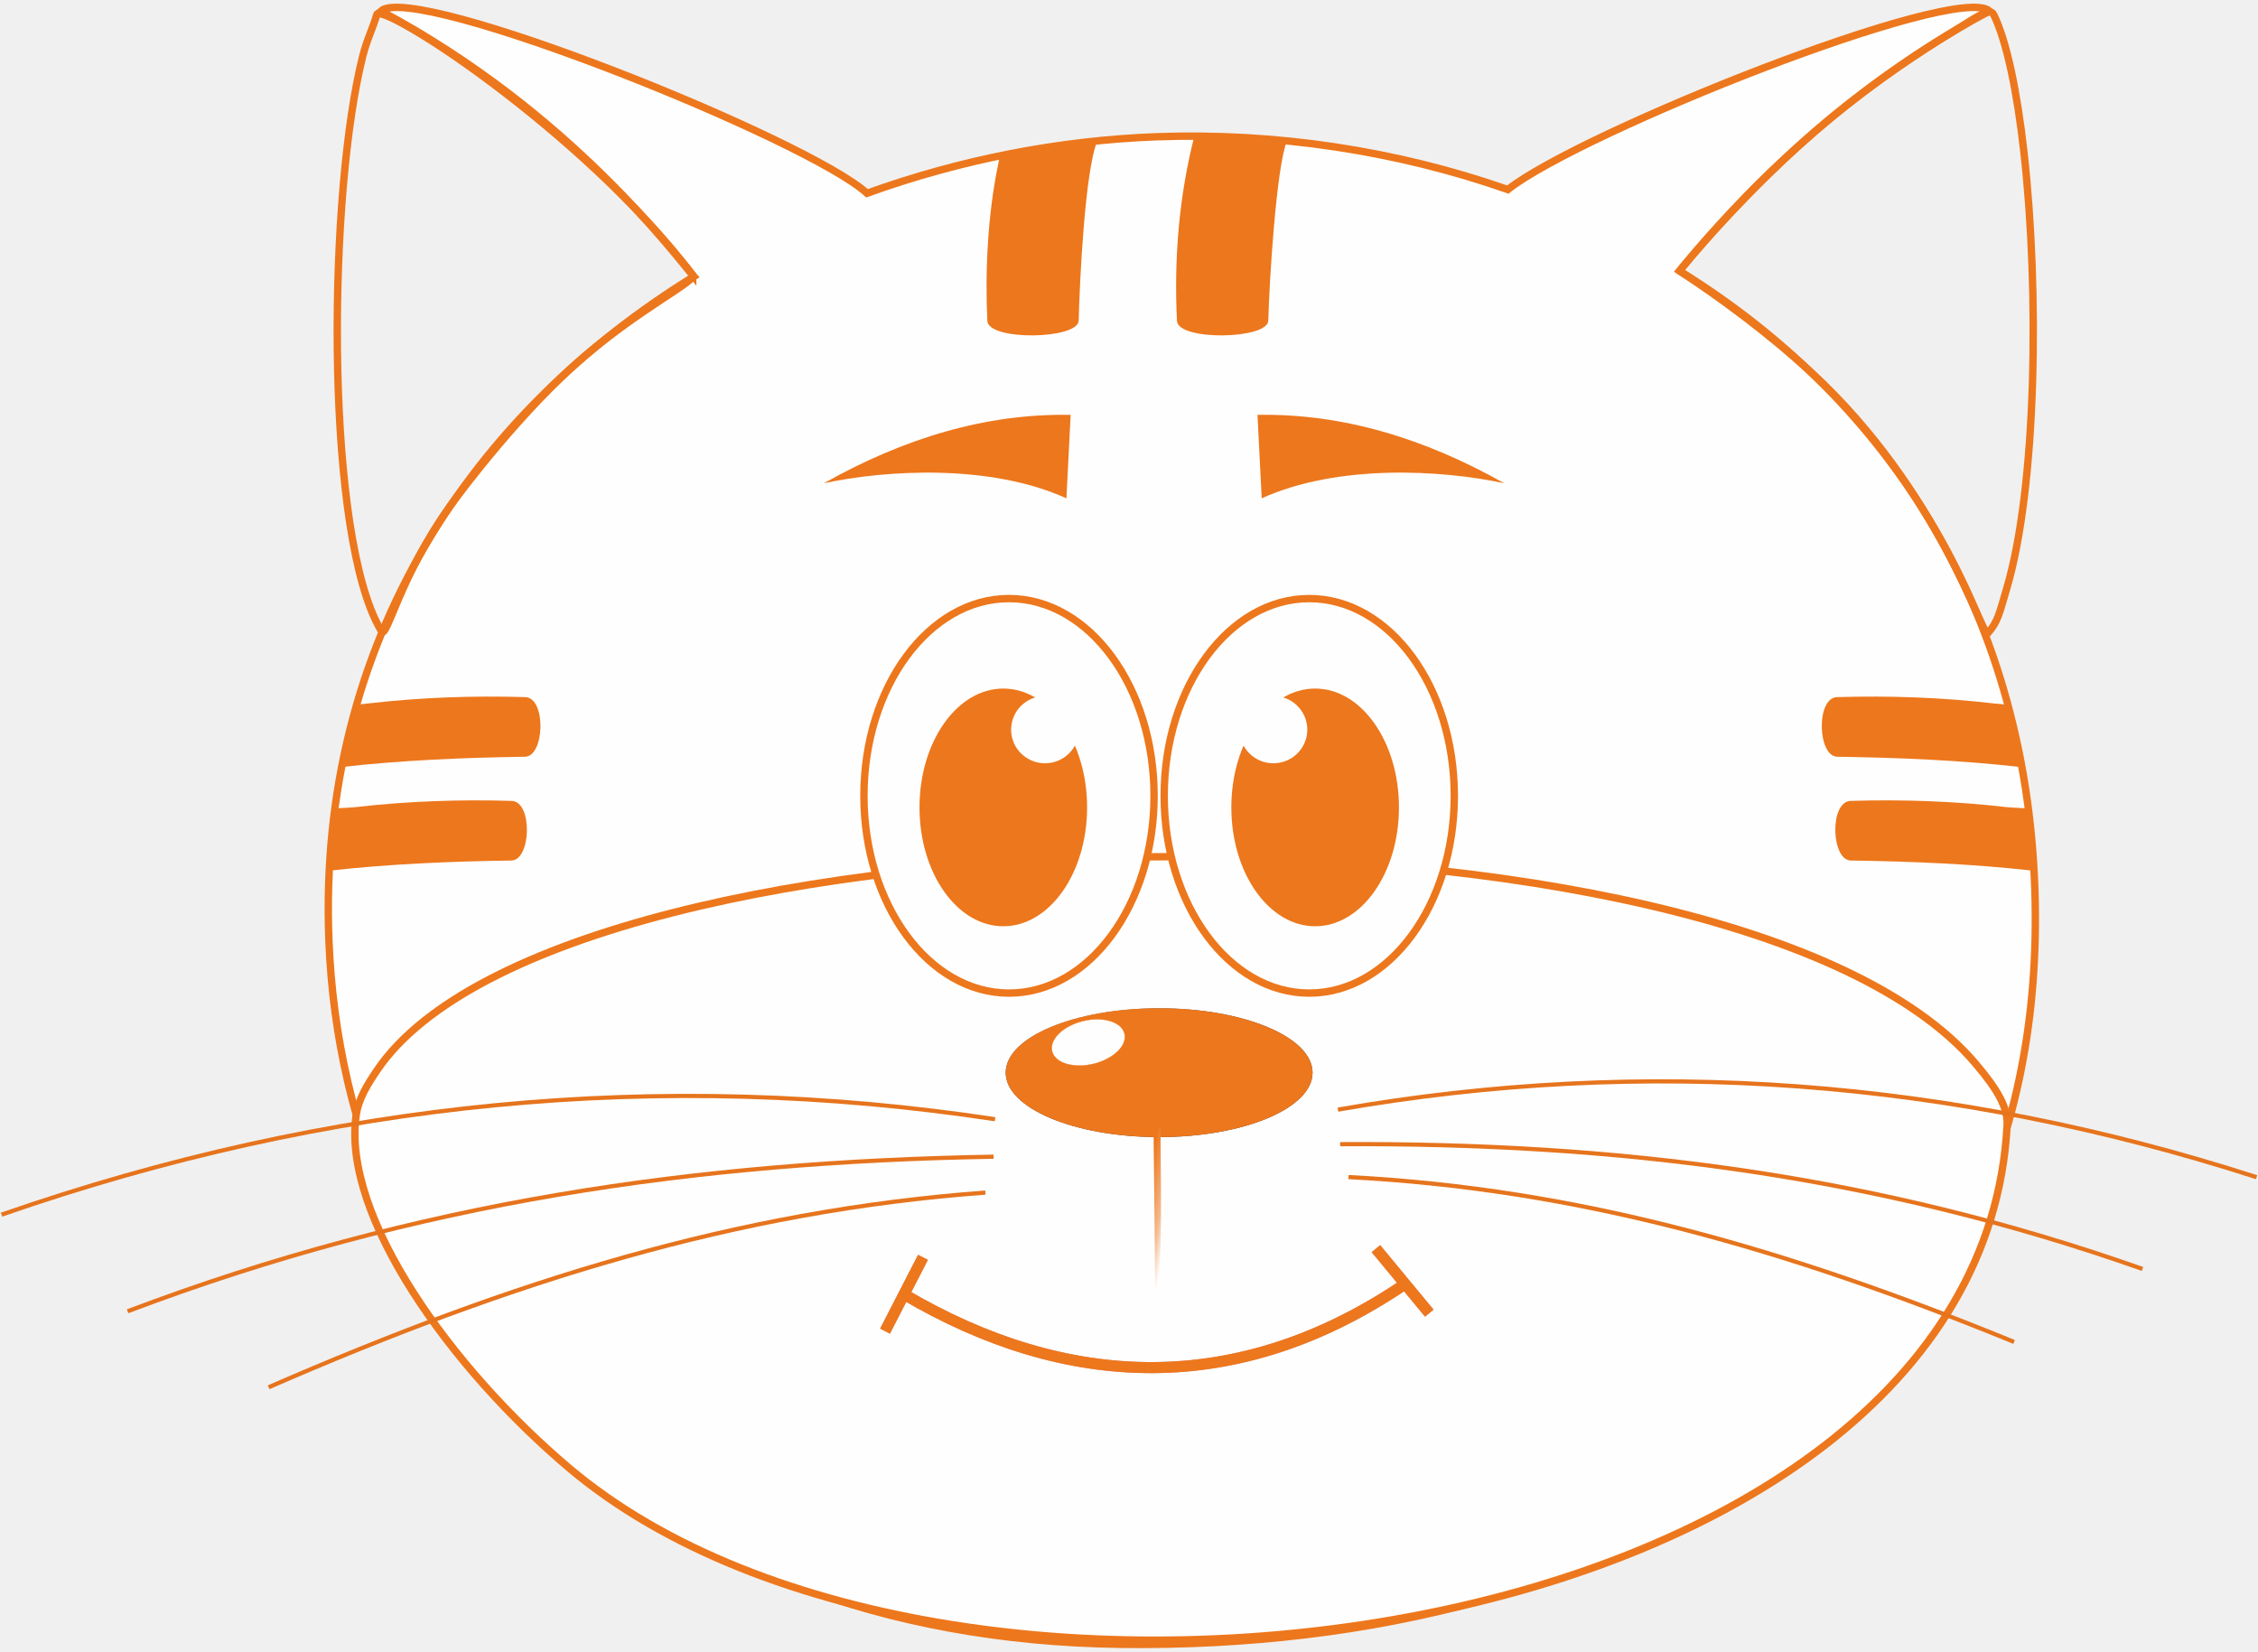
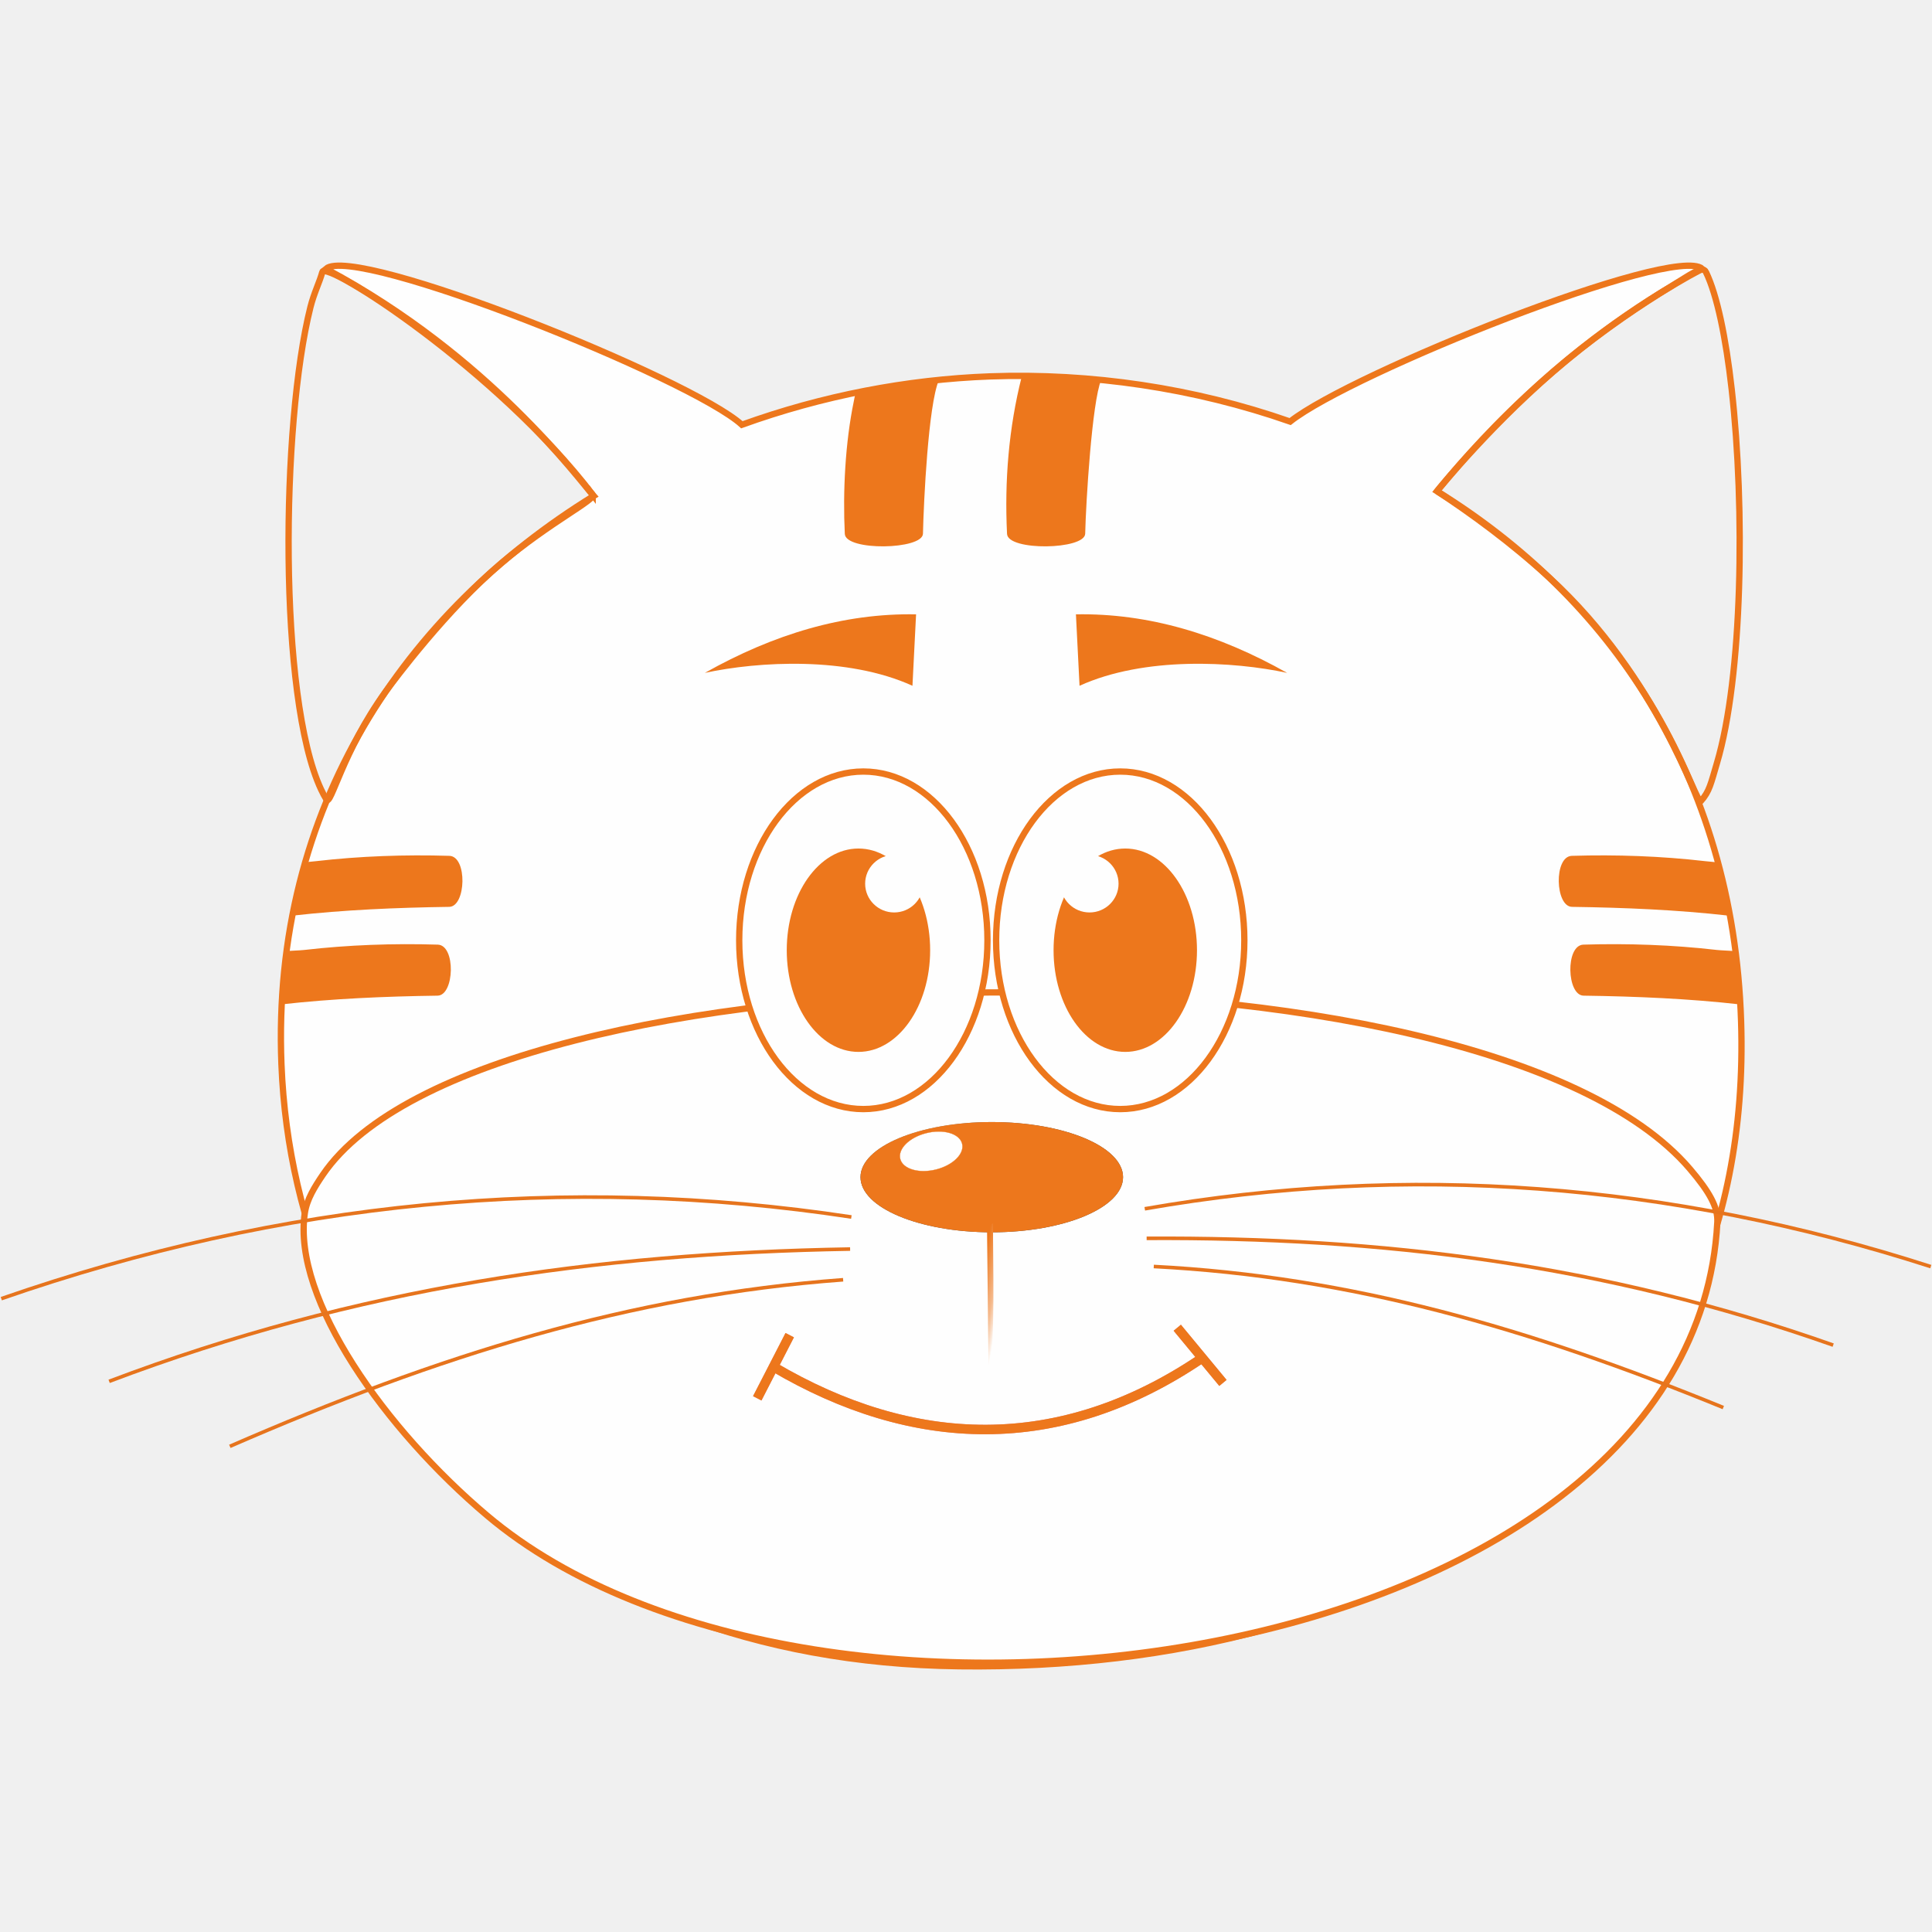
- <svg xmlns="http://www.w3.org/2000/svg" width="108" height="79" viewBox="0 0 108 79" fill="none">
+ <svg xmlns="http://www.w3.org/2000/svg" width="60" height="60" viewBox="0 0 108 79" fill="none">
  <g clip-path="url(#clip0_33_867)">
    <path fill-rule="evenodd" clip-rule="evenodd" d="M55.349 6.54C60.982 6.337 66.743 7.186 72.12 9.066C75.558 6.338 93.586 -0.853 95.162 0.526C87.034 4.863 81.955 10.996 80.328 12.956C89.889 18.857 96.879 28.778 97.328 42.58C98.126 67.064 77.752 78.95 53.609 78.645C30.648 78.357 16.464 63.384 15.733 45.006C15.159 30.593 22.706 19.685 33.188 13.225C32.389 12.354 27.376 5.413 18.216 0.526C19.829 -0.884 38.647 6.668 41.471 9.244C45.95 7.628 50.675 6.71 55.348 6.54H55.349Z" fill="#FEFEFE" stroke="#ED771C" stroke-width="0.353" stroke-miterlimit="22.926" />
    <path fill-rule="evenodd" clip-rule="evenodd" d="M95.364 0.708C95.987 1.995 96.478 4.377 96.803 7.263C97.553 13.938 97.415 23.322 95.977 28.161C95.639 29.299 95.562 29.746 95.075 30.287C94.834 30.555 92.798 23.473 86.621 17.805C84.477 15.839 82.249 14.217 80.329 12.955C80.326 12.952 83.551 8.967 87.577 5.639C89.654 3.924 91.838 2.469 93.362 1.543C94.487 0.86 95.173 0.312 95.364 0.707V0.708Z" stroke="#ED771C" stroke-width="0.353" stroke-miterlimit="22.926" />
    <path fill-rule="evenodd" clip-rule="evenodd" d="M33.13 13.148C27.803 6.185 18.202 0.009 18.018 0.708C17.877 1.242 17.554 1.873 17.354 2.668C15.711 9.194 15.551 24.514 17.947 29.629C18.043 29.834 18.143 30.023 18.247 30.193C18.498 30.606 19.116 27.551 21.563 24.155C22.035 23.501 25.014 19.531 28.013 16.992C30.764 14.665 33.341 13.423 33.13 13.147V13.148Z" stroke="#ED771C" stroke-width="0.353" stroke-miterlimit="22.926" />
    <path fill-rule="evenodd" clip-rule="evenodd" d="M39.405 23.113C43.238 20.954 47.164 19.769 51.209 19.842L51.007 23.835C47.372 22.183 42.402 22.468 39.405 23.114V23.113Z" fill="#ED771C" />
    <path fill-rule="evenodd" clip-rule="evenodd" d="M71.949 23.113C68.115 20.954 64.189 19.769 60.145 19.842L60.347 23.835C63.982 22.183 68.952 22.468 71.949 23.114V23.113Z" fill="#ED771C" />
    <path fill-rule="evenodd" clip-rule="evenodd" d="M17.061 33.7C17.267 33.682 17.446 33.664 17.661 33.64C20.118 33.356 22.628 33.267 25.121 33.342C26.136 33.373 26.055 36.181 25.109 36.194C22.177 36.236 19.235 36.359 16.344 36.686C16.527 35.692 16.782 34.695 17.063 33.7H17.061Z" fill="#ED771C" />
    <path fill-rule="evenodd" clip-rule="evenodd" d="M15.967 38.668C16.172 38.651 16.799 38.629 17.013 38.603C19.469 38.32 21.98 38.23 24.473 38.306C25.488 38.337 25.406 41.145 24.46 41.158C21.529 41.199 18.587 41.323 15.695 41.65C15.76 40.669 15.802 39.687 15.967 38.667V38.668Z" fill="#ED771C" />
    <path fill-rule="evenodd" clip-rule="evenodd" d="M96 53.819C96.044 52.992 95.561 52.126 94.472 50.849C82.853 37.22 26.977 38.048 18.046 51.173C17.59 51.844 17.155 52.537 17.04 53.307C16.321 58.139 21.582 65.452 27.226 70.217C45.524 85.672 94.687 78.895 96 53.819Z" fill="#FEFEFE" stroke="#ED771C" stroke-width="0.353" stroke-miterlimit="22.926" />
    <path d="M48.261 47.498C52.093 47.498 55.2 43.274 55.2 38.064C55.2 32.853 52.093 28.629 48.261 28.629C44.429 28.629 41.322 32.853 41.322 38.064C41.322 43.274 44.429 47.498 48.261 47.498Z" fill="#FEFEFE" stroke="#EBECEC" stroke-width="0.177" stroke-miterlimit="22.926" />
    <path d="M62.622 47.498C66.454 47.498 69.56 43.274 69.56 38.064C69.56 32.853 66.454 28.629 62.622 28.629C58.79 28.629 55.683 32.853 55.683 38.064C55.683 43.274 58.79 47.498 62.622 47.498Z" fill="#FEFEFE" stroke="#EBECEC" stroke-width="0.177" stroke-miterlimit="22.926" />
    <path d="M48.021 43.695C49.813 43.695 51.267 41.446 51.267 38.673C51.267 35.899 49.813 33.651 48.021 33.651C46.228 33.651 44.775 35.899 44.775 38.673C44.775 41.446 46.228 43.695 48.021 43.695Z" fill="#434242" />
    <path d="M49.643 38.673C50.539 38.673 51.265 37.548 51.265 36.161C51.265 34.774 50.539 33.65 49.643 33.65C48.747 33.65 48.02 34.774 48.02 36.161C48.02 37.548 48.747 38.673 49.643 38.673Z" fill="#FEFEFE" />
    <path d="M62.904 44.302C65.117 44.302 66.912 41.757 66.912 38.617C66.912 35.478 65.117 32.933 62.904 32.933C60.69 32.933 58.895 35.478 58.895 38.617C58.895 41.757 60.69 44.302 62.904 44.302Z" fill="#009846" />
    <path d="M62.864 43.695C64.656 43.695 66.109 41.446 66.109 38.673C66.109 35.899 64.656 33.651 62.864 33.651C61.071 33.651 59.618 35.899 59.618 38.673C59.618 41.446 61.071 43.695 62.864 43.695Z" fill="#434242" />
    <path d="M60.906 36.507C61.802 36.507 62.528 35.786 62.528 34.898C62.528 34.009 61.802 33.288 60.906 33.288C60.01 33.288 59.284 34.009 59.284 34.898C59.284 35.786 60.01 36.507 60.906 36.507Z" fill="#FEFEFE" />
    <path d="M47.988 44.302C50.202 44.302 51.996 41.757 51.996 38.617C51.996 35.478 50.202 32.933 47.988 32.933C45.774 32.933 43.98 35.478 43.98 38.617C43.98 41.757 45.774 44.302 47.988 44.302Z" fill="#009846" />
    <path d="M48.028 43.695C49.821 43.695 51.274 41.446 51.274 38.673C51.274 35.899 49.821 33.651 48.028 33.651C46.236 33.651 44.782 35.899 44.782 38.673C44.782 41.446 46.236 43.695 48.028 43.695Z" fill="#434242" />
    <path d="M49.984 36.507C50.88 36.507 51.606 35.786 51.606 34.898C51.606 34.009 50.88 33.288 49.984 33.288C49.088 33.288 48.362 34.009 48.362 34.898C48.362 35.786 49.088 36.507 49.984 36.507Z" fill="#FEFEFE" />
    <path d="M55.441 54.386C59.494 54.386 62.779 53.006 62.779 51.304C62.779 49.603 59.494 48.223 55.441 48.223C51.388 48.223 48.103 49.603 48.103 51.304C48.103 53.006 51.388 54.386 55.441 54.386Z" fill="url(#paint0_radial_33_867)" />
    <path d="M53.78 49.418C53.937 49.978 53.292 50.63 52.339 50.874C51.385 51.118 50.485 50.861 50.327 50.3C50.17 49.739 50.815 49.087 51.768 48.844C52.722 48.6 53.622 48.857 53.78 49.418Z" fill="#FEFEFE" />
    <path d="M48.261 47.498C52.093 47.498 55.2 43.274 55.2 38.064C55.2 32.853 52.093 28.629 48.261 28.629C44.429 28.629 41.322 32.853 41.322 38.064C41.322 43.274 44.429 47.498 48.261 47.498Z" fill="#FEFEFE" stroke="#ED771C" stroke-width="0.353" stroke-miterlimit="22.926" />
    <path d="M62.622 47.498C66.454 47.498 69.56 43.274 69.56 38.064C69.56 32.853 66.454 28.629 62.622 28.629C58.79 28.629 55.683 32.853 55.683 38.064C55.683 43.274 58.79 47.498 62.622 47.498Z" fill="#FEFEFE" stroke="#ED771C" stroke-width="0.353" stroke-miterlimit="22.926" />
    <path d="M48.021 43.695C49.813 43.695 51.267 41.446 51.267 38.673C51.267 35.899 49.813 33.651 48.021 33.651C46.228 33.651 44.775 35.899 44.775 38.673C44.775 41.446 46.228 43.695 48.021 43.695Z" fill="#434242" />
    <path d="M49.643 38.673C50.539 38.673 51.265 37.548 51.265 36.161C51.265 34.774 50.539 33.65 49.643 33.65C48.747 33.65 48.02 34.774 48.02 36.161C48.02 37.548 48.747 38.673 49.643 38.673Z" fill="#FEFEFE" />
    <path d="M62.904 44.302C65.117 44.302 66.912 41.757 66.912 38.617C66.912 35.478 65.117 32.933 62.904 32.933C60.69 32.933 58.895 35.478 58.895 38.617C58.895 41.757 60.69 44.302 62.904 44.302Z" fill="#ED771C" />
    <path d="M62.864 43.695C64.656 43.695 66.109 41.446 66.109 38.673C66.109 35.899 64.656 33.651 62.864 33.651C61.071 33.651 59.618 35.899 59.618 38.673C59.618 41.446 61.071 43.695 62.864 43.695Z" fill="#ED771C" />
    <path d="M60.906 36.507C61.802 36.507 62.528 35.786 62.528 34.898C62.528 34.009 61.802 33.288 60.906 33.288C60.01 33.288 59.284 34.009 59.284 34.898C59.284 35.786 60.01 36.507 60.906 36.507Z" fill="#FEFEFE" />
    <path d="M47.988 44.302C50.202 44.302 51.996 41.757 51.996 38.617C51.996 35.478 50.202 32.933 47.988 32.933C45.774 32.933 43.98 35.478 43.98 38.617C43.98 41.757 45.774 44.302 47.988 44.302Z" fill="#ED771C" />
    <path d="M48.028 43.695C49.821 43.695 51.274 41.446 51.274 38.673C51.274 35.899 49.821 33.651 48.028 33.651C46.236 33.651 44.782 35.899 44.782 38.673C44.782 41.446 46.236 43.695 48.028 43.695Z" fill="#ED771C" />
    <path d="M49.984 36.507C50.88 36.507 51.606 35.786 51.606 34.898C51.606 34.009 50.88 33.288 49.984 33.288C49.088 33.288 48.362 34.009 48.362 34.898C48.362 35.786 49.088 36.507 49.984 36.507Z" fill="#FEFEFE" />
    <path d="M55.441 54.386C59.494 54.386 62.779 53.006 62.779 51.304C62.779 49.603 59.494 48.223 55.441 48.223C51.388 48.223 48.103 49.603 48.103 51.304C48.103 53.006 51.388 54.386 55.441 54.386Z" fill="#ED771C" />
    <path d="M53.78 49.418C53.937 49.978 53.292 50.63 52.339 50.874C51.385 51.118 50.485 50.861 50.327 50.3C50.17 49.739 50.815 49.087 51.768 48.844C52.722 48.6 53.622 48.857 53.78 49.418Z" fill="#FEFEFE" stroke="#ED771C" stroke-width="0.015" stroke-miterlimit="22.926" />
    <path fill-rule="evenodd" clip-rule="evenodd" d="M97.018 38.668C96.812 38.651 96.186 38.629 95.972 38.603C93.516 38.32 91.005 38.23 88.513 38.306C87.497 38.337 87.579 41.145 88.525 41.158C91.456 41.199 94.398 41.323 97.29 41.65C97.225 40.669 97.183 39.687 97.018 38.667V38.668Z" fill="#ED771C" />
    <path fill-rule="evenodd" clip-rule="evenodd" d="M95.971 33.703C95.765 33.686 95.538 33.664 95.325 33.64C92.868 33.356 90.358 33.267 87.865 33.342C86.85 33.373 86.931 36.181 87.877 36.194C90.809 36.236 93.751 36.359 96.642 36.686C96.459 35.692 96.251 34.7 95.971 33.703Z" fill="#ED771C" />
    <path d="M63.993 53.072C78.675 50.506 93.339 51.597 107.932 56.304" stroke="#E6741D" stroke-width="0.2" stroke-miterlimit="22.926" />
    <path d="M64.098 54.724C77.181 54.655 89.584 56.139 102.476 60.693" stroke="#E6741D" stroke-width="0.2" stroke-miterlimit="22.926" />
    <path d="M64.497 56.298C75.512 56.866 85.458 59.738 96.334 64.183" stroke="#E6741D" stroke-width="0.2" stroke-miterlimit="22.926" />
    <path d="M47.592 53.531C31.616 51.106 15.757 52.644 0.072 58.096" stroke="#E6741D" stroke-width="0.2" stroke-miterlimit="22.926" />
    <path d="M47.522 55.323C33.344 55.565 19.947 57.473 6.101 62.718" stroke="#E6741D" stroke-width="0.2" stroke-miterlimit="22.926" />
    <path d="M47.132 57.039C35.213 57.92 24.512 61.272 12.848 66.351" stroke="#E6741D" stroke-width="0.2" stroke-miterlimit="22.926" />
    <path fill-rule="evenodd" clip-rule="evenodd" d="M55.173 53.938L55.261 62.182C55.669 60.874 55.49 55.71 55.513 53.906L55.174 53.939L55.173 53.938Z" fill="url(#paint1_linear_33_867)" />
    <path d="M43.239 61.903C50.986 66.469 59.197 66.862 67.236 61.39" stroke="#DF8A90" stroke-width="0.529" stroke-miterlimit="22.926" />
    <path d="M65.81 59.721L68.363 62.806" stroke="#DF8A90" stroke-width="0.529" stroke-miterlimit="22.926" />
    <path d="M44.146 60.137L42.331 63.667" stroke="#DF8A90" stroke-width="0.529" stroke-miterlimit="22.926" />
    <path d="M43.239 61.903C50.986 66.469 59.197 66.862 67.236 61.39" stroke="#ED771C" stroke-width="0.529" stroke-miterlimit="22.926" />
    <path d="M65.81 59.721L68.363 62.806" stroke="#ED771C" stroke-width="0.529" stroke-miterlimit="22.926" />
    <path d="M44.146 60.137L42.331 63.667" stroke="#ED771C" stroke-width="0.529" stroke-miterlimit="22.926" />
    <path fill-rule="evenodd" clip-rule="evenodd" d="M57.117 6.544C56.387 9.428 56.149 12.382 56.294 15.346C56.34 16.314 60.642 16.236 60.663 15.334C60.703 13.579 61.044 7.967 61.556 6.739C60.014 6.579 58.549 6.52 57.117 6.543V6.544Z" fill="#ED771C" />
    <path fill-rule="evenodd" clip-rule="evenodd" d="M47.832 7.452C47.787 7.629 47.763 7.745 47.73 7.924C47.249 10.245 47.11 12.974 47.225 15.346C47.271 16.314 51.574 16.236 51.594 15.334C51.637 13.479 51.895 8.158 52.478 6.764C52.483 6.751 52.484 6.749 52.489 6.737C50.979 6.885 49.382 7.141 47.832 7.452Z" fill="#ED771C" />
  </g>
  <defs>
    <radialGradient id="paint0_radial_33_867" cx="0" cy="0" r="1" gradientUnits="userSpaceOnUse" gradientTransform="translate(52.3338 49.248) scale(6.40123 2.68807)">
      <stop stop-color="#9E9D9C" />
      <stop offset="1" stop-color="#434242" />
    </radialGradient>
    <linearGradient id="paint1_linear_33_867" x1="54.64" y1="57.932" x2="55.952" y2="58.175" gradientUnits="userSpaceOnUse">
      <stop stop-color="#ED771C" />
      <stop offset="0.639" stop-color="#F5BA8D" />
      <stop offset="1" stop-color="#FEFEFE" />
    </linearGradient>
    <clipPath id="clip0_33_867">
      <rect width="108" height="79" fill="white" />
    </clipPath>
  </defs>
</svg>
